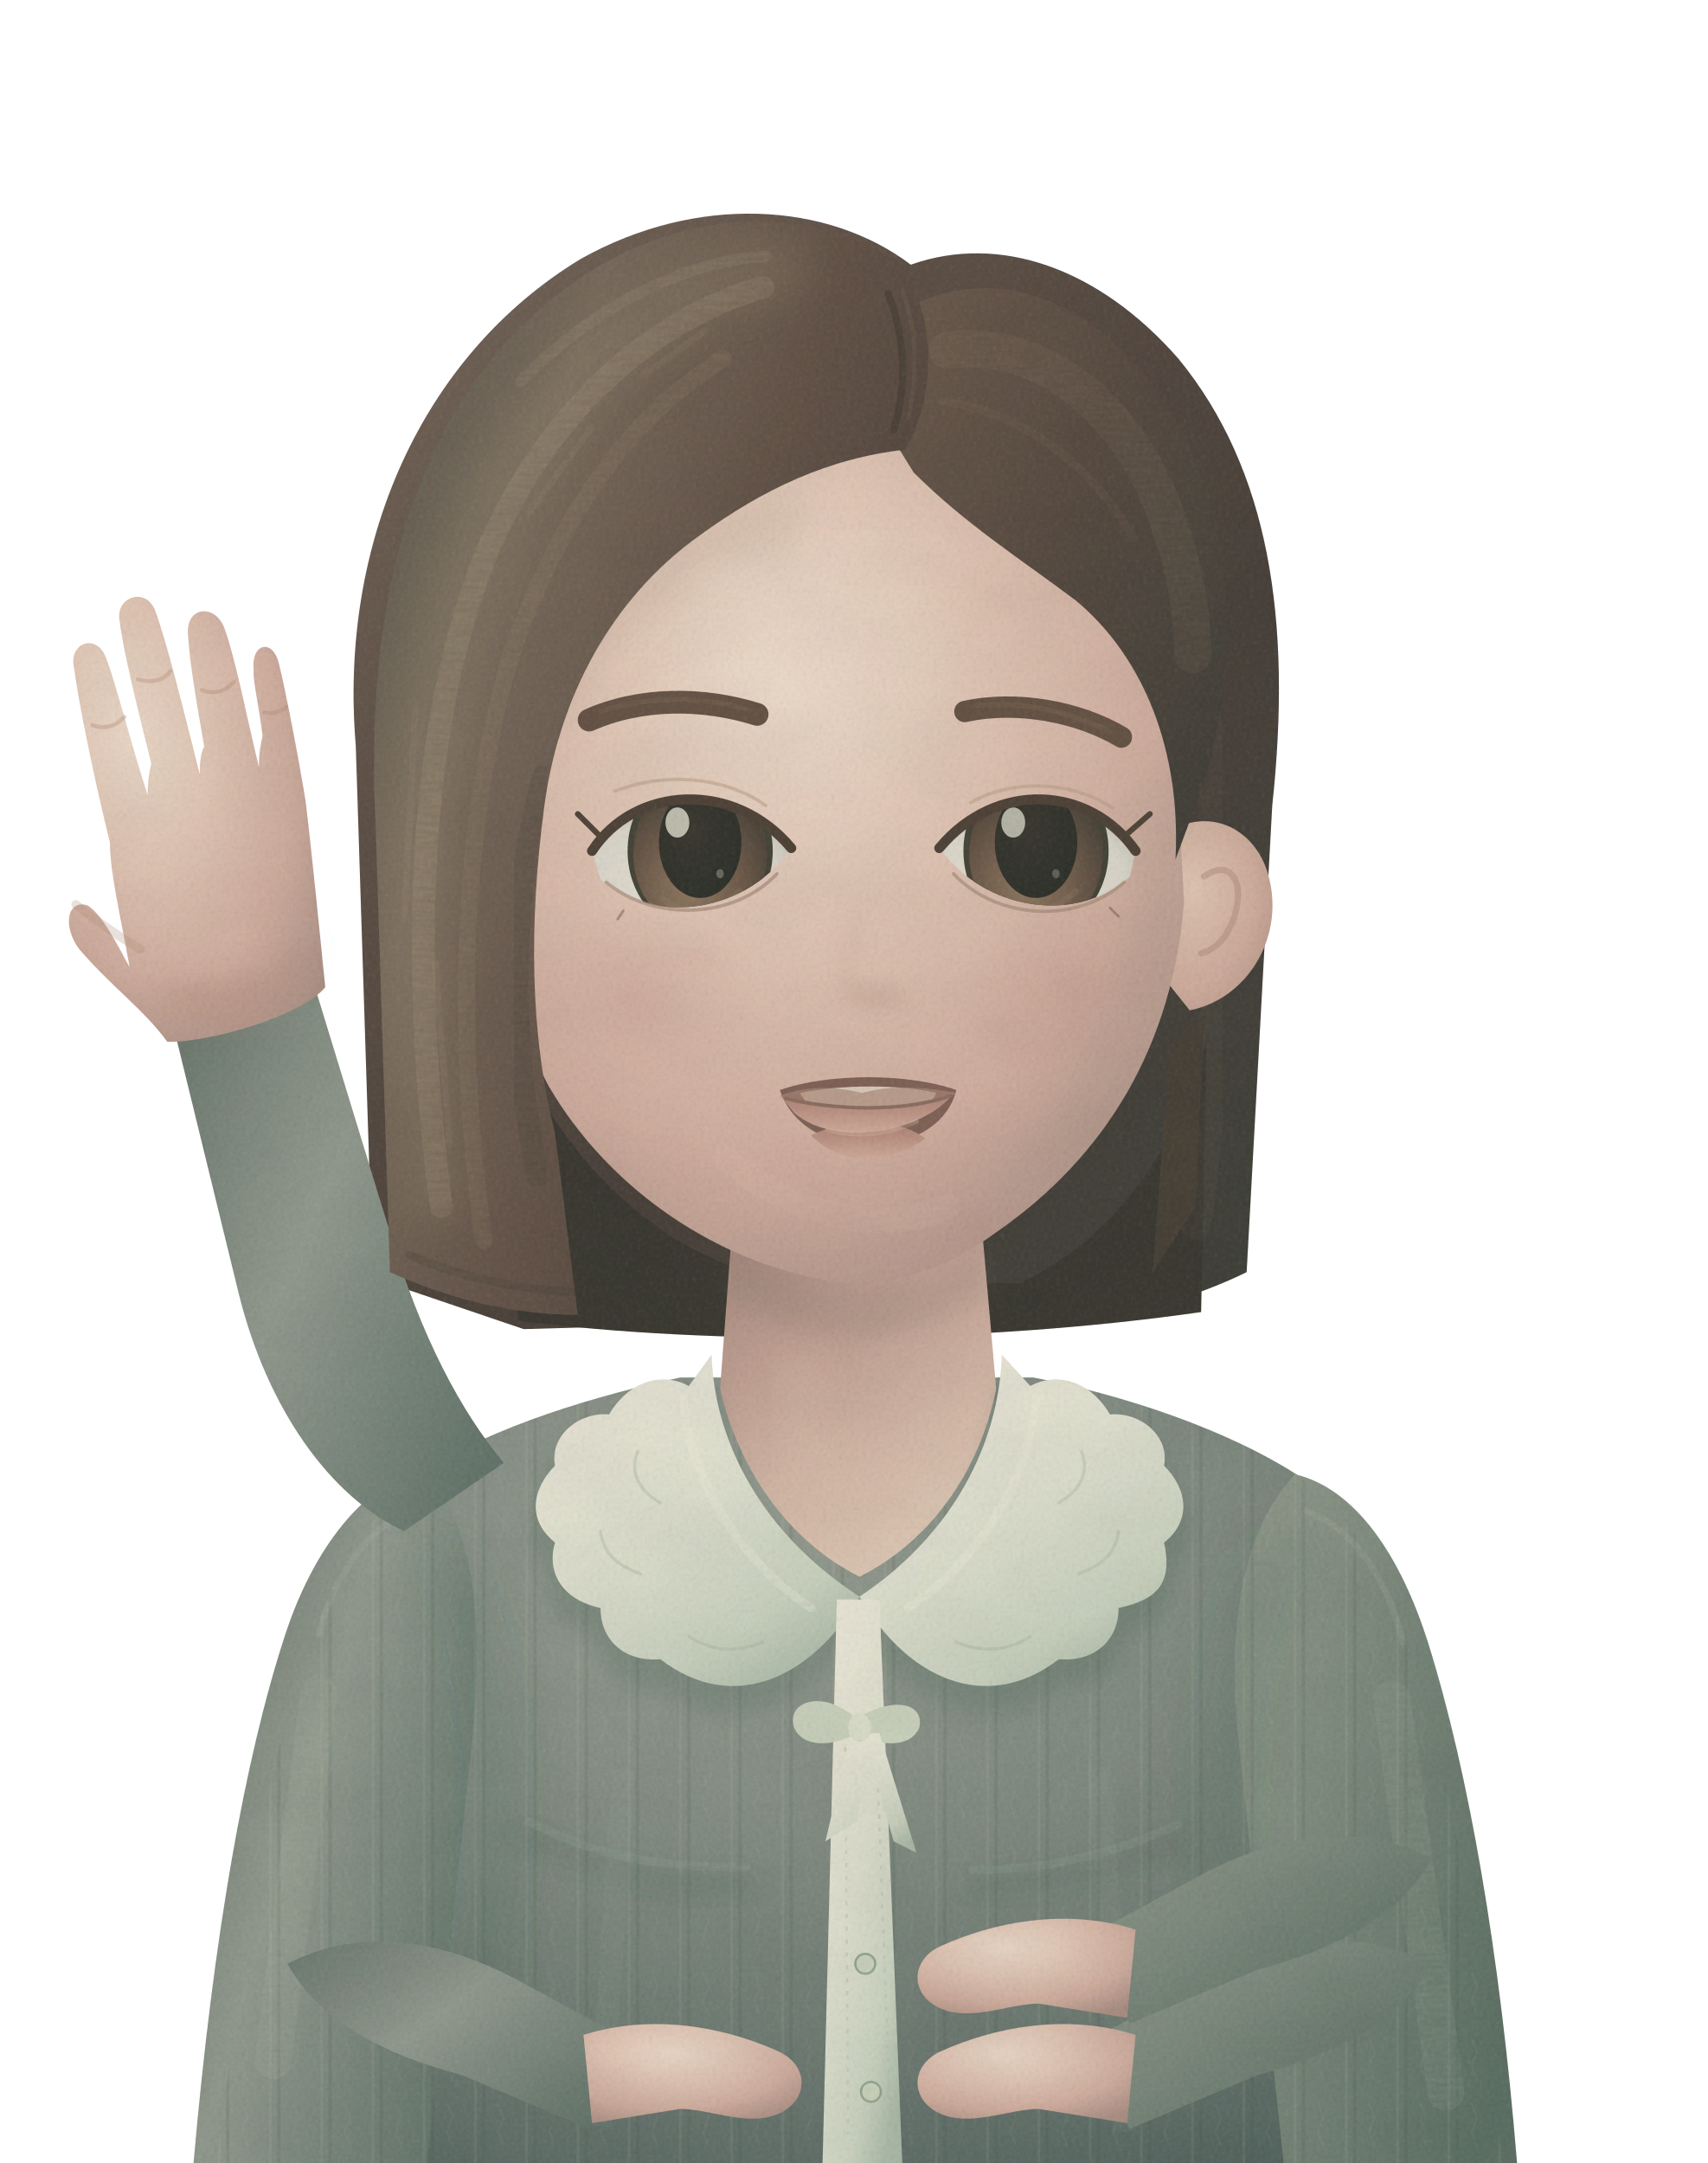
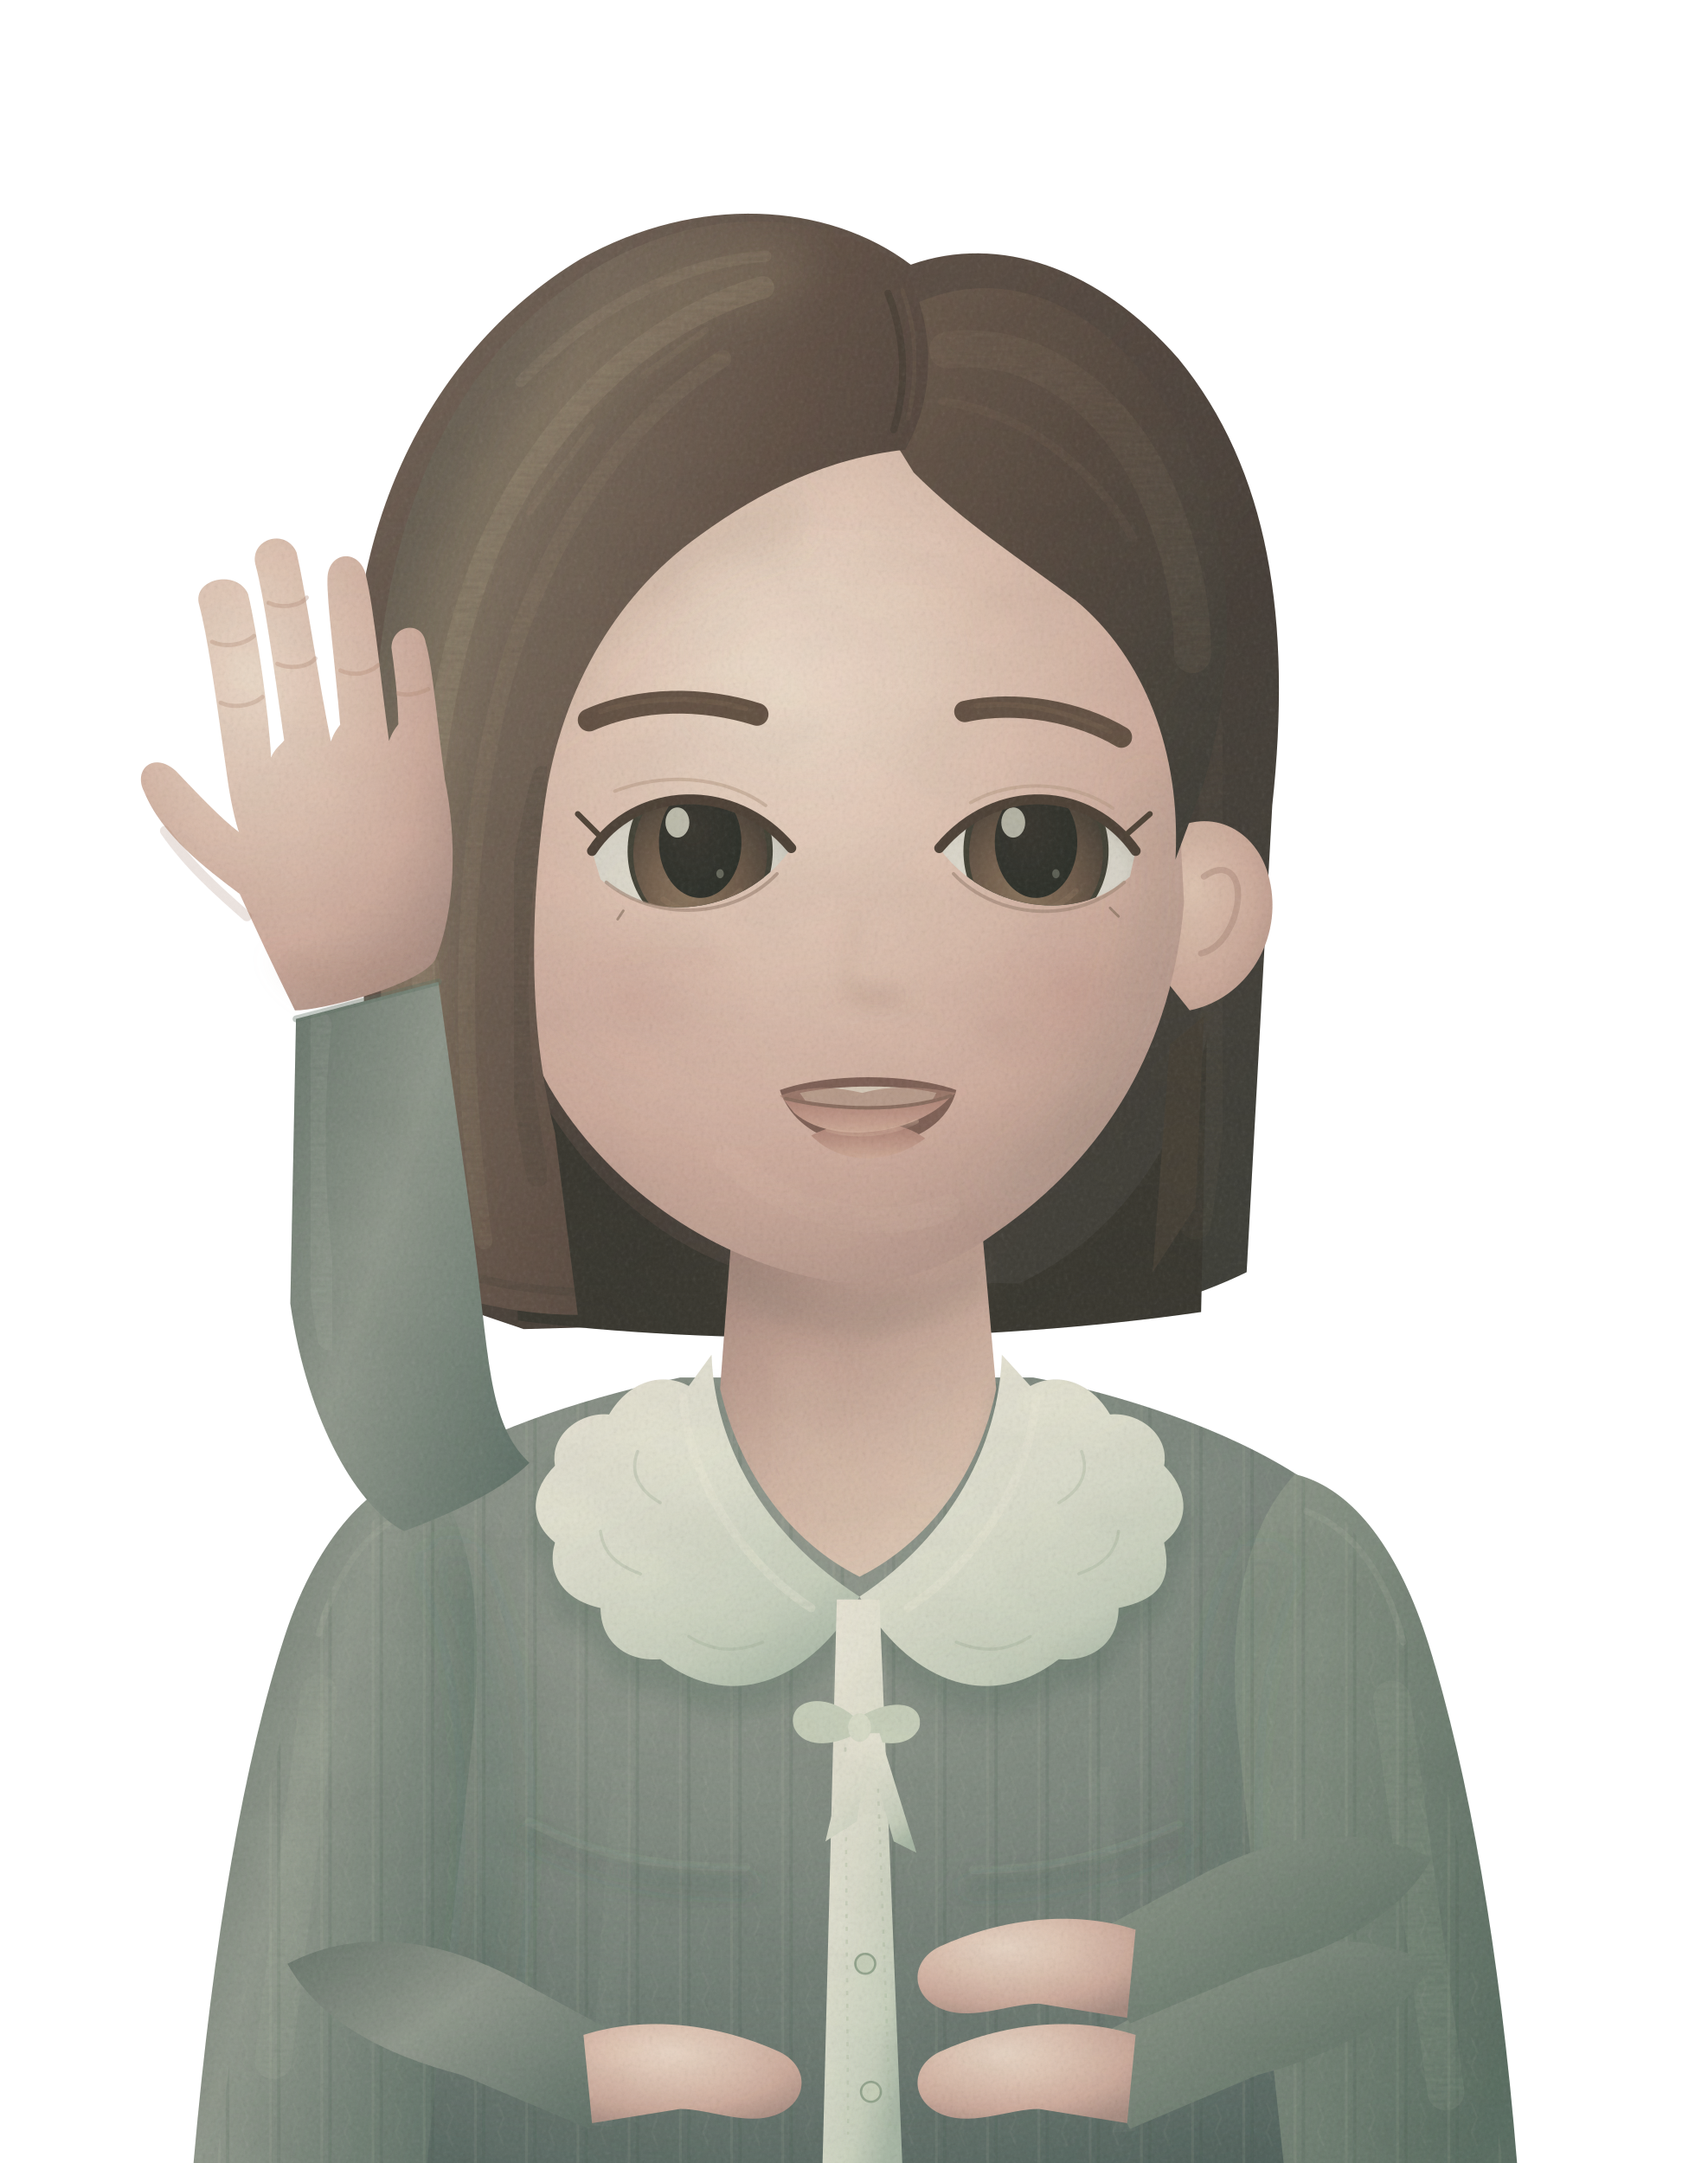
<svg xmlns="http://www.w3.org/2000/svg" viewBox="0 0 600 760" fill="none" role="img" aria-labelledby="girlTitle girlDescription">
  <defs>
    <radialGradient id="fp-skin" cx="40%" cy="29%" r="81%">
      <stop stop-color="#ead8c7" />
      <stop offset=".36" stop-color="#dfc4b3" />
      <stop offset=".7" stop-color="#cfad9e" />
      <stop offset="1" stop-color="#aa8e83" />
    </radialGradient>
    <linearGradient id="fp-neck" x1="30%" y1="0%" x2="70%" y2="100%">
      <stop stop-color="#a18479" />
      <stop offset=".36" stop-color="#c2a294" />
      <stop offset=".76" stop-color="#d8bdab" />
      <stop offset="1" stop-color="#dfcbb7" />
    </linearGradient>
    <radialGradient id="fp-ear" cx="32%" cy="36%" r="86%">
      <stop stop-color="#dfc4b1" />
      <stop offset=".6" stop-color="#cfad9d" />
      <stop offset="1" stop-color="#b49487" />
    </radialGradient>
    <linearGradient id="fp-hair-back" x1="8%" y1="0%" x2="90%" y2="93%">
      <stop stop-color="#76675a" />
      <stop offset=".3" stop-color="#5e5046" />
      <stop offset=".67" stop-color="#49413a" />
      <stop offset="1" stop-color="#41413a" />
    </linearGradient>
    <linearGradient id="fp-hair-left" x1="0%" y1="12%" x2="100%" y2="74%">
      <stop stop-color="#625e52" />
      <stop offset=".27" stop-color="#77695b" />
      <stop offset=".57" stop-color="#625247" />
      <stop offset=".83" stop-color="#51453d" />
      <stop offset="1" stop-color="#494039" />
    </linearGradient>
    <linearGradient id="fp-hair-right" x1="0%" y1="0%" x2="100%" y2="85%">
      <stop stop-color="#6d5c4e" />
      <stop offset=".48" stop-color="#584b41" />
      <stop offset="1" stop-color="#424039" />
    </linearGradient>
    <radialGradient id="fp-eye-white" cx="45%" cy="67%" r="80%">
      <stop stop-color="#e6e1d3" />
      <stop offset=".6" stop-color="#d9d5c9" />
      <stop offset="1" stop-color="#aaa89c" />
    </radialGradient>
    <radialGradient id="fp-iris" cx="43%" cy="72%" r="80%">
      <stop stop-color="#8f7961" />
      <stop offset=".4" stop-color="#74604e" />
      <stop offset=".76" stop-color="#53483d" />
      <stop offset="1" stop-color="#393a32" />
    </radialGradient>
    <radialGradient id="fp-pupil" cx="40%" cy="35%" r="85%">
      <stop stop-color="#3b3831" />
      <stop offset="1" stop-color="#2b3029" />
    </radialGradient>
    <radialGradient id="fp-cheek">
      <stop stop-color="#bb8c83" stop-opacity=".3" />
      <stop offset=".5" stop-color="#bc958a" stop-opacity=".13" />
      <stop offset="1" stop-color="#bc958a" stop-opacity="0" />
    </radialGradient>
    <linearGradient id="fp-lip" x1="0%" y1="0%" x2="0%" y2="100%">
      <stop stop-color="#aa7f73" />
      <stop offset=".5" stop-color="#bd9485" />
      <stop offset="1" stop-color="#cfab98" />
    </linearGradient>
    <radialGradient id="fp-knit" cx="40%" cy="23%" r="88%">
      <stop stop-color="#969c91" />
      <stop offset=".42" stop-color="#818b81" />
      <stop offset=".75" stop-color="#6b7870" />
      <stop offset="1" stop-color="#53645e" />
    </radialGradient>
    <linearGradient id="fp-sleeve-left" x1="0%" y1="10%" x2="100%" y2="80%">
      <stop stop-color="#6e7a70" />
      <stop offset=".43" stop-color="#91998d" />
      <stop offset="1" stop-color="#64756b" />
    </linearGradient>
    <linearGradient id="fp-sleeve-right" x1="0%" y1="0%" x2="100%" y2="80%">
      <stop stop-color="#929b8d" />
      <stop offset=".45" stop-color="#7b887b" />
      <stop offset="1" stop-color="#5c6f63" />
    </linearGradient>
    <linearGradient id="fp-collar" x1="20%" y1="0%" x2="80%" y2="100%">
      <stop stop-color="#e9e5d6" />
      <stop offset=".44" stop-color="#dedfce" />
      <stop offset=".8" stop-color="#c8d0bd" />
      <stop offset="1" stop-color="#a9b8a6" />
    </linearGradient>
    <filter id="fp-soft" x="-40%" y="-40%" width="180%" height="180%">
      <feGaussianBlur stdDeviation="3.5" />
    </filter>
    <filter id="fp-wash" x="-40%" y="-40%" width="180%" height="180%">
      <feGaussianBlur stdDeviation="8" />
    </filter>
    <filter id="fp-paper" x="-3%" y="-3%" width="106%" height="106%" color-interpolation-filters="sRGB">
      <feTurbulence type="fractalNoise" baseFrequency=".72" numOctaves="3" seed="26" result="fine" />
      <feColorMatrix in="fine" type="saturate" values="0" result="mono" />
      <feComponentTransfer in="mono" result="lightGrain">
        <feFuncA type="linear" slope=".12" />
      </feComponentTransfer>
      <feComposite in="lightGrain" in2="SourceGraphic" operator="in" result="clippedGrain" />
      <feBlend in="SourceGraphic" in2="clippedGrain" mode="soft-light" />
    </filter>
    <filter id="fp-dry" x="-10%" y="-20%" width="120%" height="140%" color-interpolation-filters="sRGB">
      <feTurbulence type="fractalNoise" baseFrequency=".12 .7" numOctaves="2" seed="14" result="brush" />
      <feColorMatrix in="brush" type="luminanceToAlpha" result="brushAlpha" />
      <feComposite in="SourceGraphic" in2="brushAlpha" operator="in" />
    </filter>
    <filter id="fp-pigment" x="-3%" y="-3%" width="106%" height="106%" color-interpolation-filters="sRGB">
      <feTurbulence type="fractalNoise" baseFrequency=".025 .04" numOctaves="3" seed="19" result="cloud" />
      <feColorMatrix in="cloud" type="saturate" values="0" result="cloudMono" />
      <feComponentTransfer in="cloudMono" result="thinWash">
        <feFuncA type="linear" slope=".07" />
      </feComponentTransfer>
      <feComposite in="thinWash" in2="SourceGraphic" operator="in" result="clippedWash" />
      <feBlend in="SourceGraphic" in2="clippedWash" mode="multiply" />
    </filter>
    <clipPath id="fp-face-clip">
      <path d="M183 244C190 195 235 158 293 155C350 153 398 190 412 242L416 317C412 367 389 406 350 433C328 449 307 454 286 449C248 441 213 416 193 382C176 352 176 291 183 244Z" />
    </clipPath>
    <clipPath id="fp-left-eye">
      <path d="M208 299C223 276 258 274 278 298C263 320 231 326 211 309Z" />
    </clipPath>
    <clipPath id="fp-right-eye">
      <path d="M330 298C350 274 383 276 399 299L397 308C378 325 346 320 330 298Z" />
    </clipPath>
    <clipPath id="fp-body-clip">
      <path d="M239 484C211 490 173 501 149 517C119 538 102 586 91 647L76 760H528L512 647C501 587 487 541 457 519C431 502 394 490 363 484Z" />
    </clipPath>
    <clipPath id="fp-hair-left-clip">
      <path d="M317 93C279 68 228 74 188 110C143 151 128 216 132 291L137 447C157 456 179 462 203 462L195 398C186 363 186 324 191 285C196 245 215 210 246 188C268 172 291 161 318 158C329 139 329 113 317 93Z" />
    </clipPath>
    <pattern id="fp-knit-stitch" width="18" height="23" patternUnits="userSpaceOnUse">
      <path d="M5 0V23" stroke="#d5d7c4" stroke-opacity=".08" stroke-width="1" />
      <path d="M8 0V23" stroke="#435a4b" stroke-opacity=".13" stroke-width="1.2" />
      <path d="M13 3L15 8L13 13L15 18" stroke="#d1d5bf" stroke-opacity=".055" stroke-width=".7" />
    </pattern>
  </defs>
  <g id="desk" style="display:none">
    <path d="M18 684H582L600 718H0Z" fill="#b9b8a9" />
    <path d="M0 718H600V741H0Z" fill="#919c8d" />
    <path d="M24 684H576" stroke="#e4dfcf" stroke-opacity=".65" stroke-width="3" />
  </g>
  <g filter="url(#fp-paper)">
    <g filter="url(#fp-pigment)">
      <path d="M125 262C119 191 148 125 204 91C245 68 291 71 320 93C351 82 386 94 414 126C446 165 454 218 447 283L438 447C405 463 366 469 325 463L184 467L131 449Z" fill="url(#fp-hair-back)" />
      <path d="M176 354C191 401 228 440 271 449L358 451C392 435 414 403 424 365L422 461C346 472 251 473 182 464Z" fill="#3b3931" />
      <path d="M416 211C432 277 431 355 420 430" stroke="#8f7e65" stroke-opacity=".13" stroke-width="11" stroke-linecap="round" filter="url(#fp-dry)" />
      <g id="body">
        <path d="M239 484C211 490 173 501 149 517C119 538 102 586 91 647L76 760H528L512 647C501 587 487 541 457 519C431 502 394 490 363 484Z" fill="url(#fp-knit)" />
        <path d="M149 516C128 521 110 544 100 575C86 618 75 680 68 760H150L166 610C170 570 167 536 149 516Z" fill="url(#fp-sleeve-left)" />
        <path d="M455 518C476 523 492 546 502 578C516 623 527 686 533 760H451L435 610C431 570 437 537 455 518Z" fill="url(#fp-sleeve-right)" />
        <g clip-path="url(#fp-body-clip)">
          <path d="M70 486H540V760H70Z" fill="url(#fp-knit-stitch)" />
          <path d="M156 544C178 587 178 649 168 713M447 545C426 586 427 649 436 713" stroke="#405b4e" stroke-opacity=".19" stroke-width="14" filter="url(#fp-wash)" />
          <path d="M186 645C212 659 237 662 263 662M341 663C369 663 393 656 416 646" stroke="#40584b" stroke-opacity=".19" stroke-width="6" stroke-linecap="round" filter="url(#fp-soft)" />
          <path d="M186 640C212 654 238 656 262 656M342 657C369 657 392 651 414 641" stroke="#c0c8b4" stroke-opacity=".18" stroke-width="3" stroke-linecap="round" filter="url(#fp-dry)" />
          <path d="M219 622L211 747M386 621L395 749" stroke="#c0c8b4" stroke-opacity=".1" stroke-width="8" filter="url(#fp-dry)" />
          <path d="M112 595L96 724M489 597L508 735" stroke="#bac3ac" stroke-opacity=".2" stroke-width="13" stroke-linecap="round" filter="url(#fp-dry)" />
        </g>
        <path d="M112 574C119 550 131 535 147 530M493 577C487 553 475 537 459 531" stroke="#c4cbb7" stroke-opacity=".26" stroke-width="2.2" stroke-linecap="round" filter="url(#fp-dry)" />
        <path d="M258 421L253 488C260 518 278 542 302 554C326 542 344 518 350 488L344 420Z" fill="url(#fp-neck)" />
        <path d="M258 440C281 457 323 458 345 439L347 453C324 475 282 474 256 455Z" fill="#82776b" opacity=".19" filter="url(#fp-soft)" />
        <path d="M279 485C282 505 288 521 299 534" stroke="#e7d4bc" stroke-opacity=".2" stroke-width="13" stroke-linecap="round" filter="url(#fp-wash)" />
        <path d="M331 486L321 524" stroke="#b7bea5" stroke-opacity=".12" stroke-width="11" filter="url(#fp-wash)" />
        <path d="M250 480C253 512 270 542 302 564C286 593 256 607 230 587C218 589 208 580 208 569C194 566 189 555 192 545C182 537 184 526 191 518C190 507 201 497 211 499C219 486 232 485 240 490Z" fill="#435e50" opacity=".22" transform="translate(1 6)" filter="url(#fp-soft)" />
        <path d="M352 480C349 512 333 542 302 564C318 593 348 607 374 587C386 589 396 580 396 569C410 566 415 555 412 545C422 537 420 526 413 518C414 507 403 497 393 499C385 486 372 485 364 490Z" fill="#435e50" opacity=".22" transform="translate(-1 6)" filter="url(#fp-soft)" />
        <path d="M250 476C251 507 268 539 302 561C286 589 258 603 232 583C219 584 211 576 211 565C197 562 192 552 195 542C185 534 187 523 195 515C193 504 204 496 214 497C221 485 233 482 242 487Z" fill="url(#fp-collar)" />
        <path d="M352 476C351 507 335 539 302 561C318 589 346 603 372 583C385 584 393 576 393 565C407 562 412 556 409 542C419 534 417 523 409 515C411 504 400 496 390 497C383 485 371 482 362 487Z" fill="url(#fp-collar)" />
        <path d="M240 491C242 518 259 548 285 565M364 491C362 518 345 548 319 565" stroke="#f0ecdb" stroke-opacity=".52" stroke-width="3" stroke-linecap="round" filter="url(#fp-dry)" />
        <path d="M224 510C221 518 225 524 232 528M211 538C212 546 217 550 225 553M242 575C250 580 258 581 268 577M380 510C383 518 379 524 372 528M393 538C392 546 387 550 379 553M362 575C354 580 346 581 336 577" stroke="#a3b09a" stroke-opacity=".34" stroke-width="1.1" stroke-linecap="round" />
        <path d="M294 562H309L317 760H289Z" fill="url(#fp-collar)" />
        <path d="M297 614L298 750M308 615L313 750" stroke="#9fb095" stroke-opacity=".32" stroke-width=".8" stroke-dasharray="1.5 3" />
        <path d="M301 604C289 593 276 598 279 607C282 614 292 614 301 609C310 614 320 614 323 607C325 598 313 596 301 604Z" fill="#c9d1bc" />
        <path d="M299 609L290 647L301 640L305 615L314 647L322 651L309 609Z" fill="url(#fp-collar)" />
        <ellipse cx="302" cy="607" rx="4" ry="5" fill="#d9ddc9" />
        <circle cx="304" cy="690" r="3.5" fill="#c7d0ba" stroke="#94a58e" stroke-width=".8" />
        <circle cx="306" cy="735" r="3.5" fill="#c7d0ba" stroke="#94a58e" stroke-width=".8" />
      </g>
      <g id="arm-down">
        <path d="M101 690C128 676 158 682 186 698L223 718L207 748L162 729C135 722 112 710 101 690Z" fill="url(#fp-sleeve-left)" />
        <path d="M205 715C227 708 252 711 274 721C284 726 284 737 275 742C264 748 250 741 239 741L208 746Z" fill="url(#fp-skin)" />
        <path d="M503 690C476 676 446 682 418 698L381 718L397 748L442 729C469 722 492 710 503 690Z" fill="url(#fp-sleeve-right)" />
        <path d="M399 715C377 708 352 711 330 721C320 726 320 737 329 742C340 748 354 741 365 741L396 746Z" fill="url(#fp-skin)" />
      </g>
-       <g id="arm-raise">
-         <path d="M142 538C116 526 94 495 84 455L62 365L111 348L137 433C148 470 162 496 177 514Z" fill="url(#fp-sleeve-left)" />
-         <g transform="translate(84 354.4) rotate(-14) scale(1.3)">
-           <path d="M-21 4C-25 -6, -32 -14, -38 -26C-41 -33, -38 -40, -33 -37C-30 -34, -28 -26, -26 -18C-25 -32, -25 -44, -23 -52C-23 -70, -22 -92, -21 -100C-21 -107, -13 -108, -12 -101C-11 -94, -11 -74, -10 -62C-9 -66, -8 -68, -7 -70C-7 -84, -7 -102, -6 -109C-6 -116, 3 -117, 4 -110C5 -102, 5 -80, 5 -64C6 -68, 7 -70, 8 -71C9 -86, 10 -96, 11 -101C12 -109, 20 -108, 21 -101C22 -92, 21 -74, 21 -62C22 -66, 23 -68, 24 -70C25 -78, 25 -85, 26 -88C27 -95, 33 -95, 33 -88C33 -80, 32 -62, 31 -50C29 -34, 26 -14, 24 0C16 6, -10 7, -21 4Z" fill="url(#fp-skin)" />
-           <path d="M-20 -14C-8 -6, 10 -6, 22 -16C18 2, 4 8, -8 4C-16 1, -19 -6, -20 -14Z" fill="#a8806c" opacity=".2" filter="url(#fp-soft)" />
-           <g stroke="#b08773" stroke-opacity=".34" stroke-width="1.1" stroke-linecap="round" fill="none">
-             <path d="M-20 -84C-17 -82, -14 -82, -11 -84" />
-             <path d="M-5 -93C-2 -91, 2 -91, 4 -93" />
-             <path d="M11 -86C14 -84, 17 -84, 20 -86" />
-             <path d="M26 -76C28 -75, 30 -75, 32 -76" />
-           </g>
-           <path d="M-22 -22C-28 -28, -33 -34, -36 -38" stroke="#a8806c" stroke-opacity=".22" stroke-width="2.4" stroke-linecap="round" />
-         </g>
-         <path d="M503 653C476 639 446 645 418 661L381 681L397 711L442 692C469 685 492 673 503 653Z" fill="url(#fp-sleeve-right)" />
-         <path d="M399 678C377 671 352 674 330 684C320 689 320 700 329 705C340 711 354 704 365 704L396 709Z" fill="url(#fp-skin)" />
-       </g>
+       <g id="arm-raise-placeholder" style="display:none" />
      <g id="head">
        <path d="M408 294C424 282 442 291 446 309C451 330 438 351 418 355L406 340Z" fill="url(#fp-ear)" />
        <path d="M423 308C433 301 438 311 433 324C430 331 426 334 422 335" stroke="#ac8a7b" stroke-opacity=".48" stroke-width="2.2" stroke-linecap="round" />
        <path d="M183 244C190 195 235 158 293 155C350 153 398 190 412 242L416 317C412 367 389 406 350 433C328 449 307 454 286 449C248 441 213 416 193 382C176 352 176 291 183 244Z" fill="url(#fp-skin)" />
        <g clip-path="url(#fp-face-clip)">
          <path d="M191 248C207 215 238 191 274 182" stroke="#998470" stroke-opacity=".18" stroke-width="15" stroke-linecap="round" filter="url(#fp-wash)" />
          <path d="M403 281C414 335 393 391 355 418" stroke="#798473" stroke-opacity=".14" stroke-width="15" stroke-linecap="round" filter="url(#fp-wash)" />
          <ellipse cx="286" cy="230" rx="46" ry="35" fill="#eee1cd" opacity=".19" filter="url(#fp-wash)" />
          <ellipse cx="223" cy="350" rx="44" ry="33" fill="url(#fp-cheek)" />
          <ellipse cx="377" cy="349" rx="41" ry="32" fill="url(#fp-cheek)" />
          <path d="M211 340C221 334 234 333 246 337M358 338C370 334 383 337 391 342" stroke="#cfaa98" stroke-opacity=".18" stroke-width="11" stroke-linecap="round" filter="url(#fp-dry)" />
          <path d="M255 407C276 426 309 435 333 424" stroke="#e5cbb5" stroke-opacity=".16" stroke-width="9" stroke-linecap="round" filter="url(#fp-dry)" />
          <path d="M286 189C302 186 319 188 332 193" stroke="#f0e0c8" stroke-opacity=".15" stroke-width="8" stroke-linecap="round" filter="url(#fp-dry)" />
        </g>
        <path d="M207 253C225 245 247 245 266 251" stroke="#655345" stroke-width="8" stroke-linecap="round" />
        <path d="M339 250C357 246 379 250 394 259" stroke="#655345" stroke-width="7.5" stroke-linecap="round" />
        <path d="M211 250C229 244 247 245 262 249M343 248C361 246 377 251 390 257" stroke="#a58b6d" stroke-opacity=".26" stroke-width="1.8" stroke-linecap="round" filter="url(#fp-dry)" />
        <g id="eyes">
          <path d="M208 299C223 276 258 274 278 298C263 320 231 326 211 309Z" fill="url(#fp-eye-white)" />
          <g clip-path="url(#fp-left-eye)">
            <ellipse cx="246" cy="299" rx="25.5" ry="29" fill="#454438" />
            <ellipse cx="246" cy="300" rx="23.5" ry="27" fill="url(#fp-iris)" />
            <ellipse cx="246" cy="296" rx="14.5" ry="19.5" fill="url(#fp-pupil)" />
            <path d="M233 316C241 322 251 322 260 313" stroke="#b69a79" stroke-opacity=".34" stroke-width="2" stroke-linecap="round" filter="url(#fp-dry)" />
            <ellipse cx="238" cy="289" rx="4.2" ry="5.3" fill="#e5e4d2" opacity=".78" />
            <ellipse cx="253" cy="307" rx="1.3" ry="1.6" fill="#c9cbb7" opacity=".36" />
          </g>
          <path d="M330 298C350 274 383 276 399 299L397 308C378 325 346 320 330 298Z" fill="url(#fp-eye-white)" />
          <g clip-path="url(#fp-right-eye)">
            <ellipse cx="364" cy="299" rx="25.5" ry="29" fill="#454438" />
            <ellipse cx="364" cy="300" rx="23.5" ry="27" fill="url(#fp-iris)" />
            <ellipse cx="364" cy="296" rx="14.5" ry="19.5" fill="url(#fp-pupil)" />
            <path d="M351 316C359 322 369 322 378 313" stroke="#b69a79" stroke-opacity=".34" stroke-width="2" stroke-linecap="round" filter="url(#fp-dry)" />
            <ellipse cx="356" cy="289" rx="4.2" ry="5.3" fill="#e5e4d2" opacity=".73" />
            <ellipse cx="371" cy="307" rx="1.3" ry="1.6" fill="#c9cbb7" opacity=".3" />
          </g>
          <path d="M208 299C223 276 258 274 278 298M330 298C350 274 383 276 399 299" stroke="#4f4338" stroke-width="3.5" stroke-linecap="round" />
          <path d="M211 294L203 286M396 293L404 286" stroke="#514538" stroke-width="2" stroke-linecap="round" />
          <path d="M213 310C230 324 258 323 273 307M335 307C350 323 378 325 395 310" stroke="#a78d7c" stroke-opacity=".7" stroke-width="1.2" stroke-linecap="round" />
          <path d="M216 278C234 271 255 273 269 283M341 282C357 273 378 275 391 284" stroke="#b79b85" stroke-opacity=".5" stroke-width="1.2" stroke-linecap="round" />
          <path d="M219 320L217 323M390 319L393 322" stroke="#6b5948" stroke-opacity=".48" stroke-width=".9" stroke-linecap="round" />
        </g>
        <path d="M302 319C299 331 297 341 298 347C303 352 310 352 316 349" stroke="#a88d7a" stroke-opacity=".38" stroke-width="2" stroke-linecap="round" filter="url(#fp-soft)" />
        <ellipse cx="307" cy="350" rx="12" ry="4" fill="#ab8c7b" opacity=".2" filter="url(#fp-soft)" />
        <path d="M300 343L308 343" stroke="#e9d5bd" stroke-opacity=".45" stroke-width="3" stroke-linecap="round" filter="url(#fp-dry)" />
        <g id="mouth-open">
          <path d="M274 383C291 377 319 377 336 383C330 408 283 410 274 383Z" fill="#806257" />
          <path d="M281 384C296 381 316 381 329 384L325 391H286Z" fill="#e8dcc9" opacity=".85" />
          <path d="M285 399C298 392 316 393 325 400C313 409 296 410 285 399Z" fill="url(#fp-lip)" />
        </g>
        <g id="mouth-closed">
          <path d="M274 385C285 381 294 382 303 384C314 381 325 382 336 384C324 393 286 396 274 385Z" fill="#aa8576" opacity=".65" />
          <path d="M275 386C294 391 317 391 335 384C326 397 294 404 279 391Z" fill="url(#fp-lip)" />
          <path d="M276 386C293 390 317 391 334 385" stroke="#8b6e60" stroke-width="1.25" stroke-linecap="round" />
          <path d="M291 397C302 400 314 398 322 394" stroke="#dfbfaa" stroke-opacity=".48" stroke-width="1.7" stroke-linecap="round" filter="url(#fp-dry)" />
          <path d="M295 421C303 423 313 422 320 420" stroke="#e3cbb3" stroke-opacity=".22" stroke-width="4" stroke-linecap="round" filter="url(#fp-soft)" />
        </g>
        <path d="M317 109C350 91 384 106 406 137C432 172 438 223 423 275L413 302C415 264 402 231 378 211C358 196 339 184 321 166L308 145Z" fill="url(#fp-hair-right)" />
        <path d="M333 123C364 119 392 141 406 172C414 190 419 210 419 230" stroke="#b4a080" stroke-opacity=".16" stroke-width="13" stroke-linecap="round" filter="url(#fp-dry)" />
        <path d="M331 141C360 145 384 164 398 189" stroke="#a99171" stroke-opacity=".15" stroke-width="3" stroke-linecap="round" filter="url(#fp-dry)" />
        <path d="M423 357L420 424L405 447L411 367Z" fill="#474137" />
        <path d="M317 93C279 68 228 74 188 110C143 151 128 216 132 291L137 447C157 456 179 462 203 462L195 398C186 363 186 324 191 285C196 245 215 210 246 188C268 172 291 161 318 158C329 139 329 113 317 93Z" fill="url(#fp-hair-left)" />
        <g clip-path="url(#fp-hair-left-clip)">
          <path d="M152 421C139 328 144 240 171 181C194 133 232 101 274 95" stroke="#bbac8b" stroke-opacity=".2" stroke-width="18" stroke-linecap="round" filter="url(#fp-wash)" />
          <path d="M155 424C143 332 148 251 171 194C192 145 229 112 268 101" stroke="#c7b896" stroke-opacity=".27" stroke-width="8" stroke-linecap="round" filter="url(#fp-dry)" />
          <path d="M170 436C159 359 163 281 181 226C198 179 222 146 254 126" stroke="#ac987a" stroke-opacity=".23" stroke-width="6" stroke-linecap="round" filter="url(#fp-dry)" />
          <path d="M189 413C178 361 180 312 191 273" stroke="#393a31" stroke-opacity=".3" stroke-width="8" stroke-linecap="round" filter="url(#fp-dry)" />
          <path d="M183 134C207 109 239 92 269 90" stroke="#d1c3a2" stroke-opacity=".17" stroke-width="4" stroke-linecap="round" filter="url(#fp-dry)" />
          <path d="M144 441C162 449 182 453 202 454" stroke="#3b3a31" stroke-opacity=".35" stroke-width="3" stroke-linecap="round" filter="url(#fp-dry)" />
          <path d="M146 247L142 323M153 338L158 402M186 180L208 150M226 132L248 116" stroke="#c3b18b" stroke-opacity=".14" stroke-width="2.2" stroke-linecap="round" filter="url(#fp-dry)" />
        </g>
        <path d="M312 103C319 121 318 138 314 151" stroke="#403a31" stroke-opacity=".5" stroke-width="2.5" stroke-linecap="round" />
        <path d="M317 102C323 118 322 135 319 147" stroke="#b39c78" stroke-opacity=".17" stroke-width="1.5" stroke-linecap="round" filter="url(#fp-dry)" />
      </g>
+       <g id="arm-raise">
+         <g transform="translate(123.9 344) rotate(-8) scale(1.35)">
+           <path d="M-16 6C-20 -6, -23 -16, -26 -26C-34 -34, -44 -44, -47 -56C-49 -62, -43 -66, -38 -60C-33 -53, -28 -46, -24 -42C-25 -48, -25 -54, -25 -58C-25 -80, -25 -94, -26 -102C-27 -109, -15 -110, -13 -103C-12 -92, -12 -72, -13 -60C-12 -62, -10 -63, -9 -64C-9 -84, -9 -102, -10 -110C-11 -117, -1 -119, 1 -112C2 -100, 2 -78, 3 -62C4 -64, 5 -65, 6 -66C7 -84, 7 -98, 8 -104C9 -111, 17 -111, 18 -104C19 -94, 18 -76, 18 -60C19 -62, 20 -63, 21 -64C22 -72, 22 -80, 22 -84C23 -90, 31 -90, 31 -84C32 -78, 31 -62, 31 -48C32 -32, 29 -14, 22 -2C17 4, -9 7, -16 6Z" fill="url(#fp-skin)" />
+           <path d="M-18 -10C-6 -2, 10 -2, 22 -12C20 4, 6 10, -6 6C-13 3, -17 -3, -18 -10Z" fill="#a8806c" opacity=".18" filter="url(#fp-soft)" />
+           <g stroke="#b08773" stroke-opacity=".32" stroke-width="1.1" stroke-linecap="round" fill="none">
+             <path d="M-24 -76C-21 -74, -16 -74, -13 -76" />
+             <path d="M-24 -92C-21 -90, -16 -90, -13 -92" />
+             <path d="M-8 -84C-5 -82, 0 -82, 2 -84" />
+             <path d="M-8 -100C-5 -98, 0 -98, 2 -100" />
+             <path d="M8 -80C11 -78, 15 -78, 18 -80" />
+             <path d="M22 -72C24 -71, 27 -71, 30 -72" />
+           </g>
+           <path d="M-25 -20C-31 -27, -38 -35, -43 -45" stroke="#a8806c" stroke-opacity=".2" stroke-width="2.6" stroke-linecap="round" />
+         </g>
+         <path d="M142 538C126 530, 108 500, 102 458L104 358L154 345L166 432C172 476, 171 500, 186 514C176 524, 158 532, 142 538Z" fill="url(#fp-sleeve-left)" />
+         <path d="M116 470C110 436, 108 396, 112 360" stroke="#e8ead8" stroke-opacity=".14" stroke-width="9" stroke-linecap="round" filter="url(#fp-dry)" />
+         <path d="M104 358L154 345" stroke="#5d6f63" stroke-opacity=".35" stroke-width="2.4" stroke-linecap="round" />
+         <path d="M503 653C476 639 446 645 418 661L381 681L397 711L442 692C469 685 492 673 503 653Z" fill="url(#fp-sleeve-right)" />
+         <path d="M399 678C377 671 352 674 330 684C320 689 320 700 329 705C340 711 354 704 365 704L396 709Z" fill="url(#fp-skin)" />
+       </g>
    </g>
  </g>
</svg>
